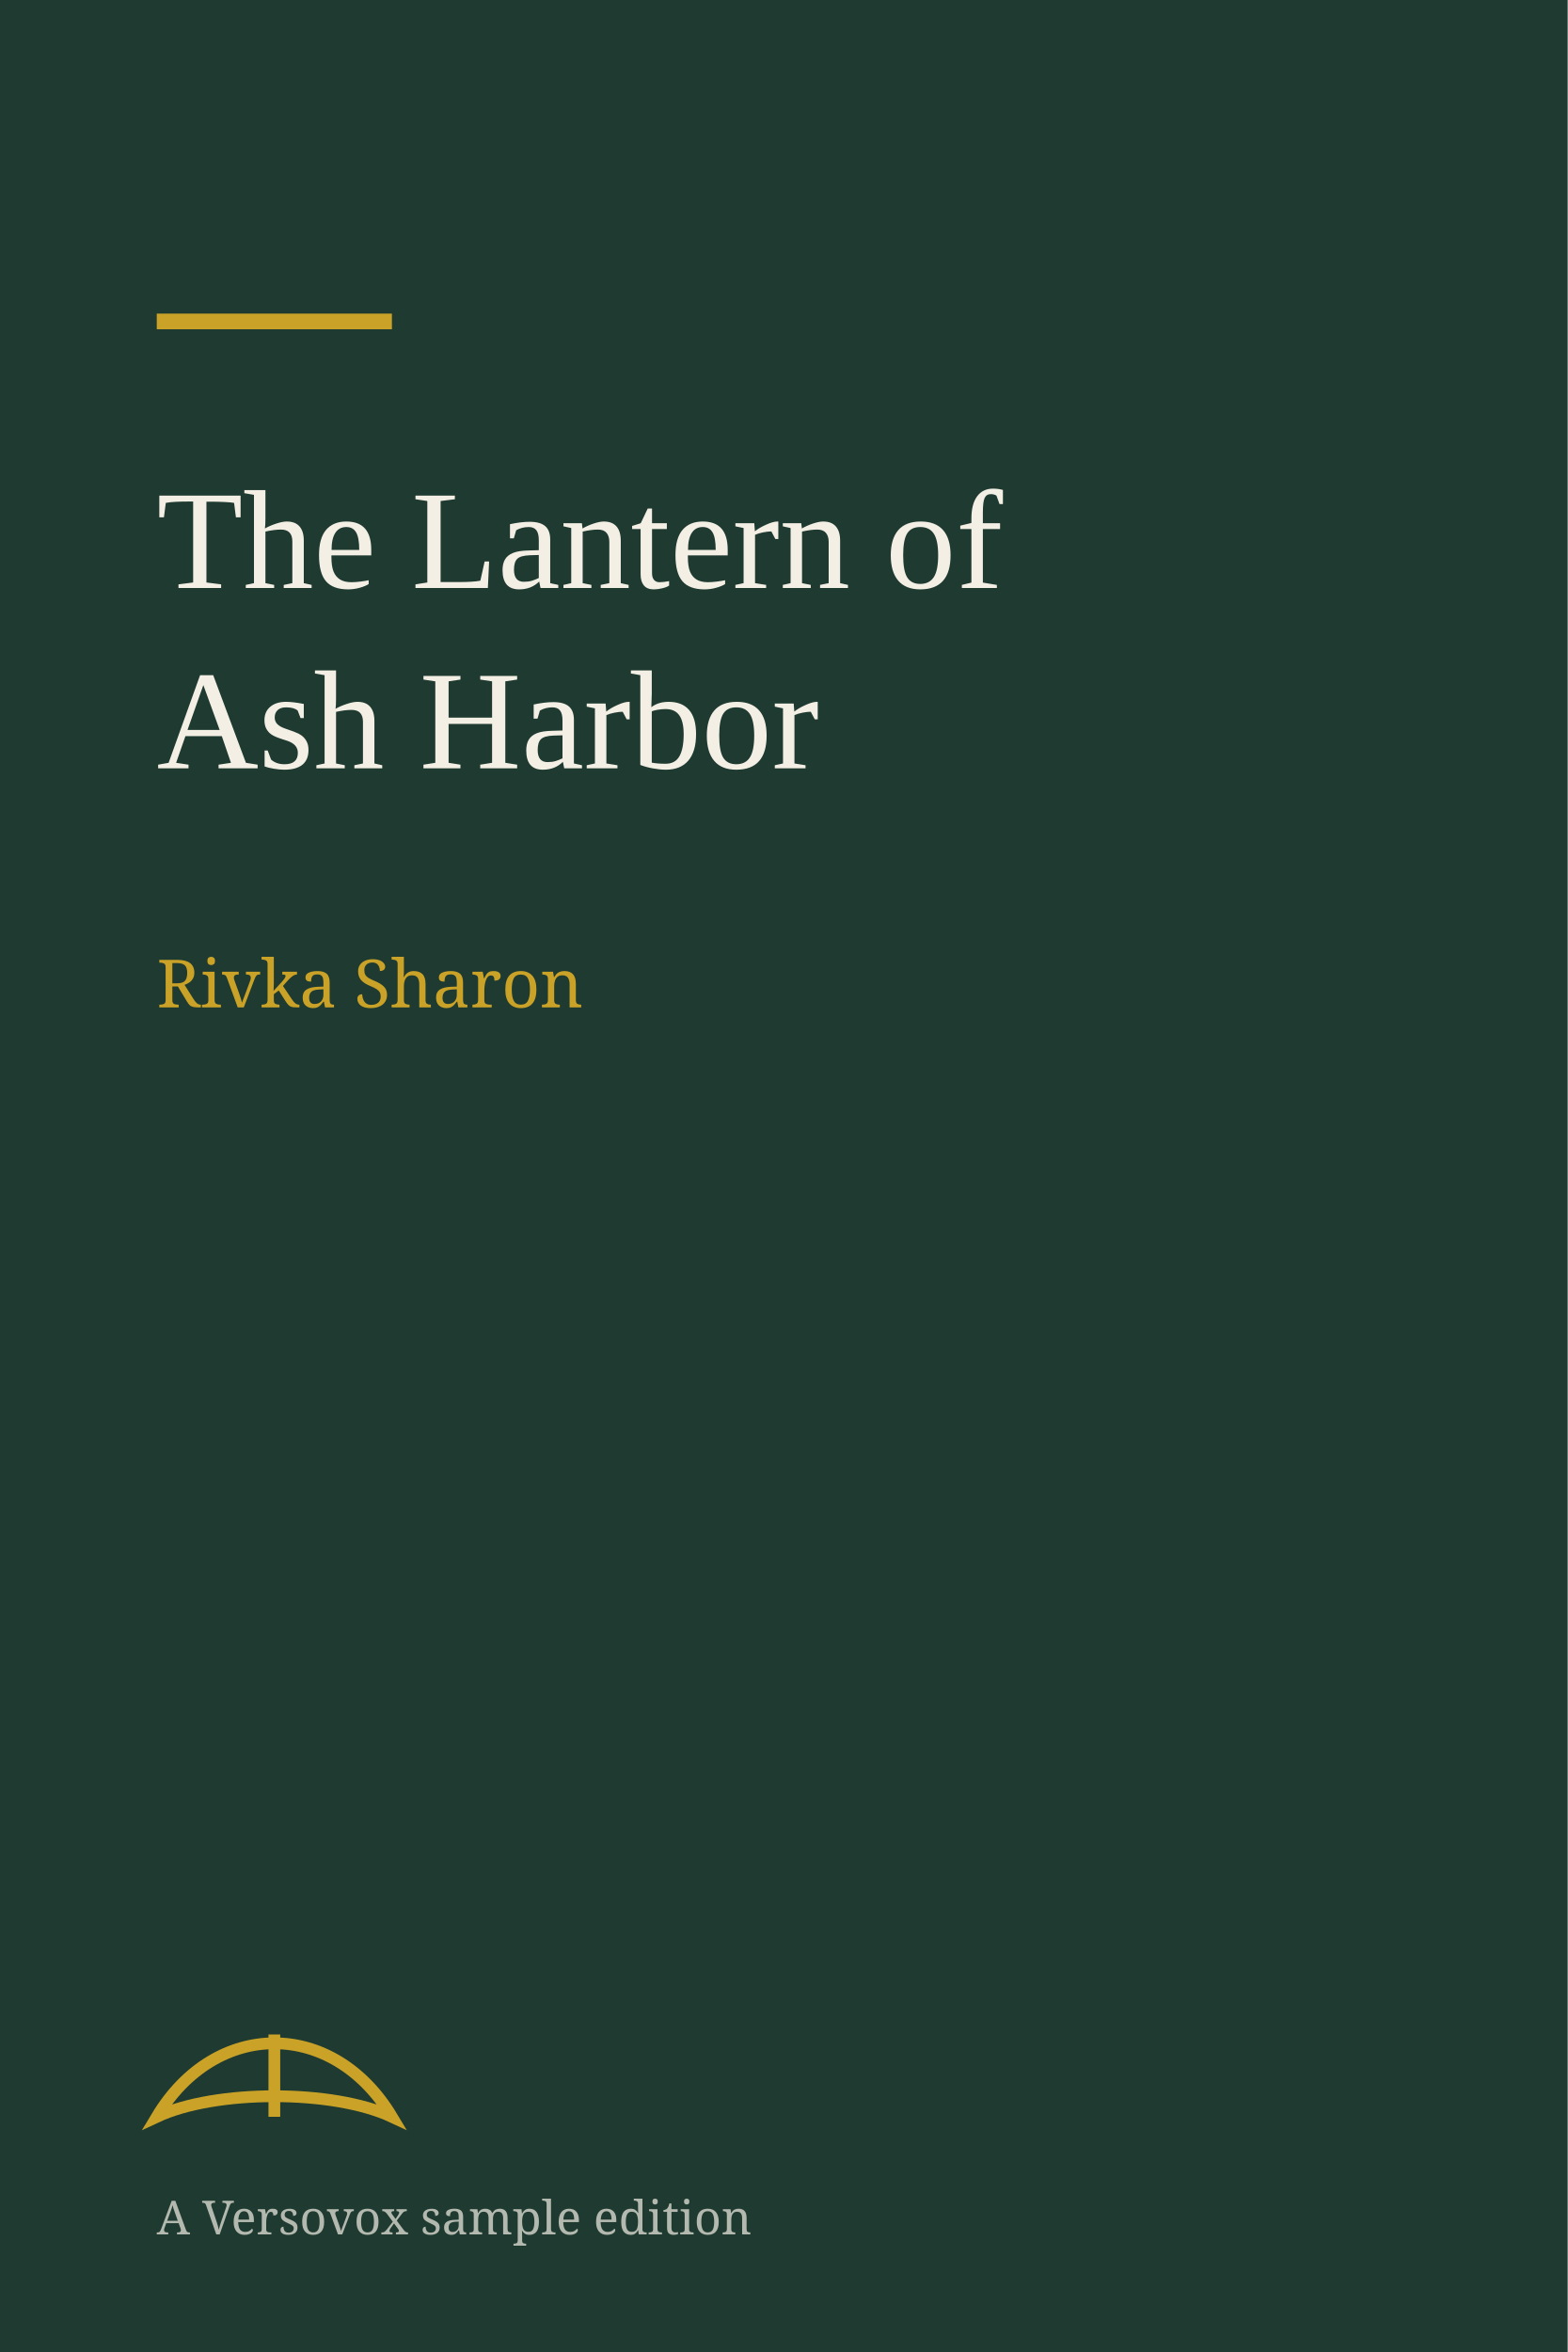
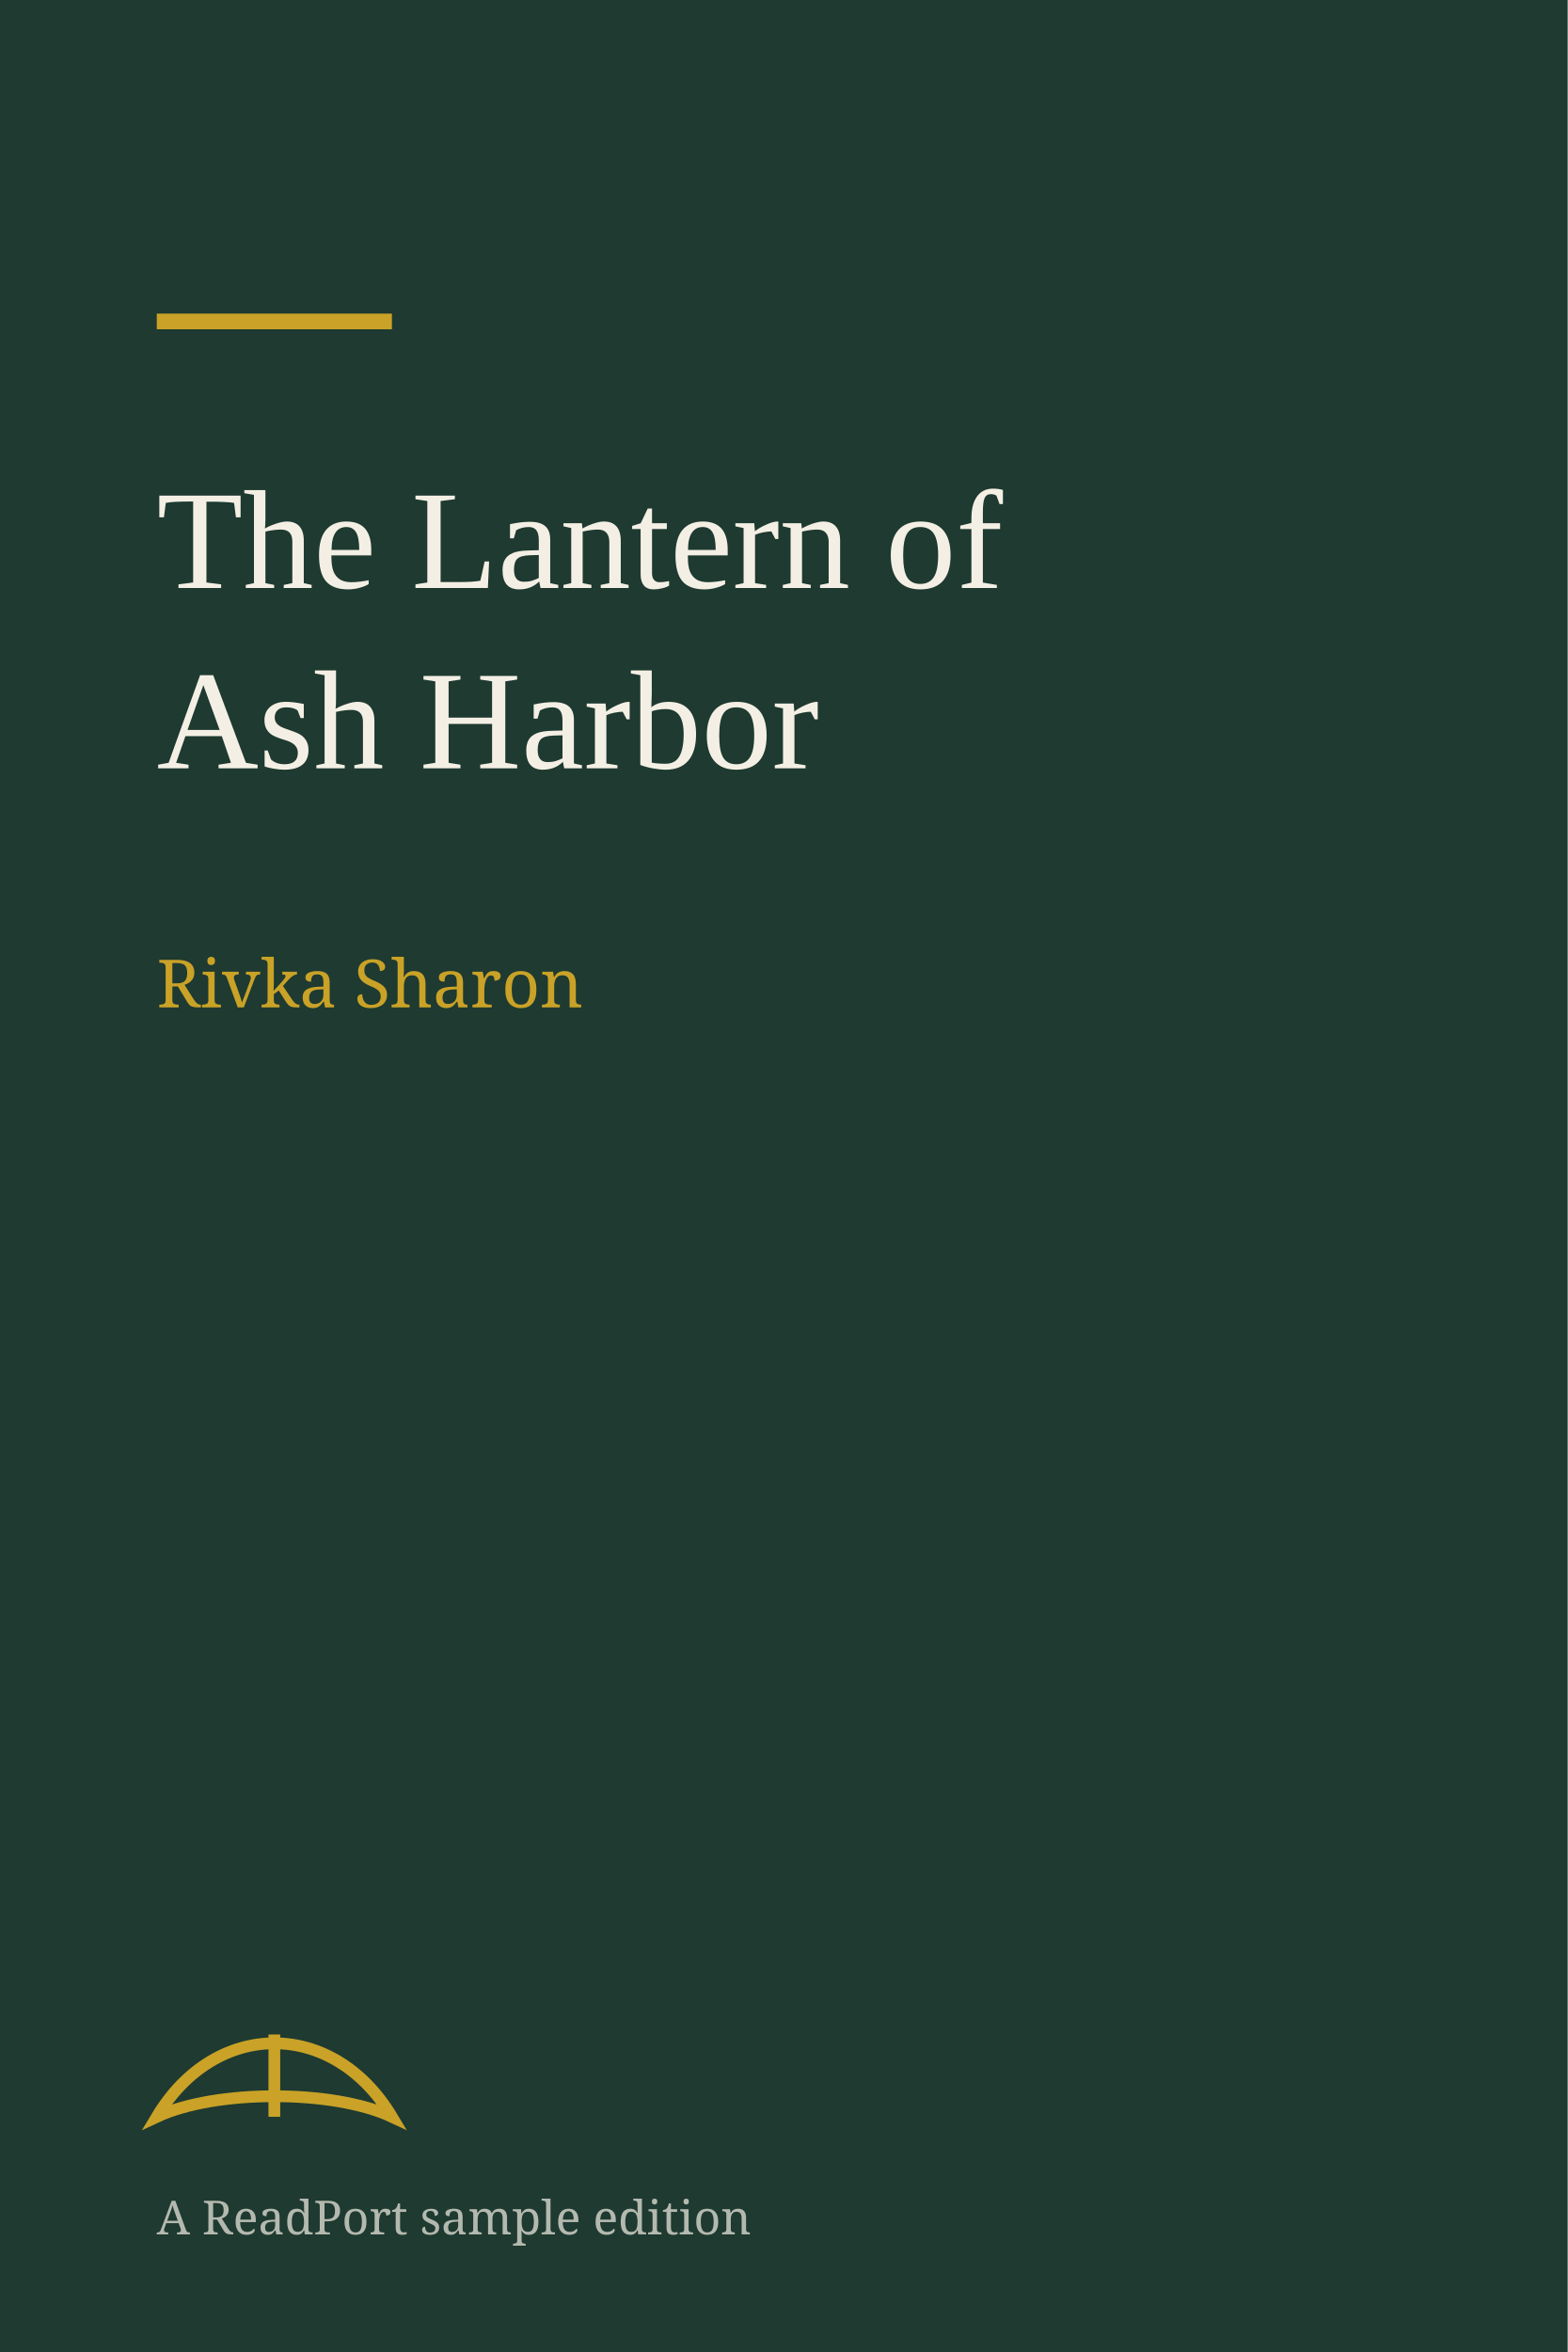
<svg xmlns="http://www.w3.org/2000/svg" width="800" height="1200" viewBox="0 0 800 1200">
  <rect width="800" height="1200" fill="#1E3A31" />
  <rect x="80" y="160" width="120" height="8" fill="#C9A227" />
  <text x="80" y="300" font-size="72" font-family="Georgia, 'Times New Roman', serif" fill="#F4EFE4">The Lantern of</text>
  <text x="80" y="392" font-size="72" font-family="Georgia, 'Times New Roman', serif" fill="#F4EFE4">Ash Harbor</text>
  <text x="80" y="514" font-size="34" font-family="Georgia, serif" fill="#C9A227">Rivka Sharon</text>
  <g transform="translate(80 1020)">
    <path d="M0 60 C 30 10, 90 10, 120 60 C 90 46, 30 46, 0 60 Z" fill="none" stroke="#C9A227" stroke-width="6" />
    <line x1="60" y1="18" x2="60" y2="60" stroke="#C9A227" stroke-width="6" />
  </g>
-   <text x="80" y="1140" font-size="24" font-family="Georgia, serif" fill="#F4EFE4" opacity="0.7">A Versovox sample edition</text>
+   <text x="80" y="1140" font-size="24" font-family="Georgia, serif" fill="#F4EFE4" opacity="0.7">A ReadPort sample edition</text>
</svg>
